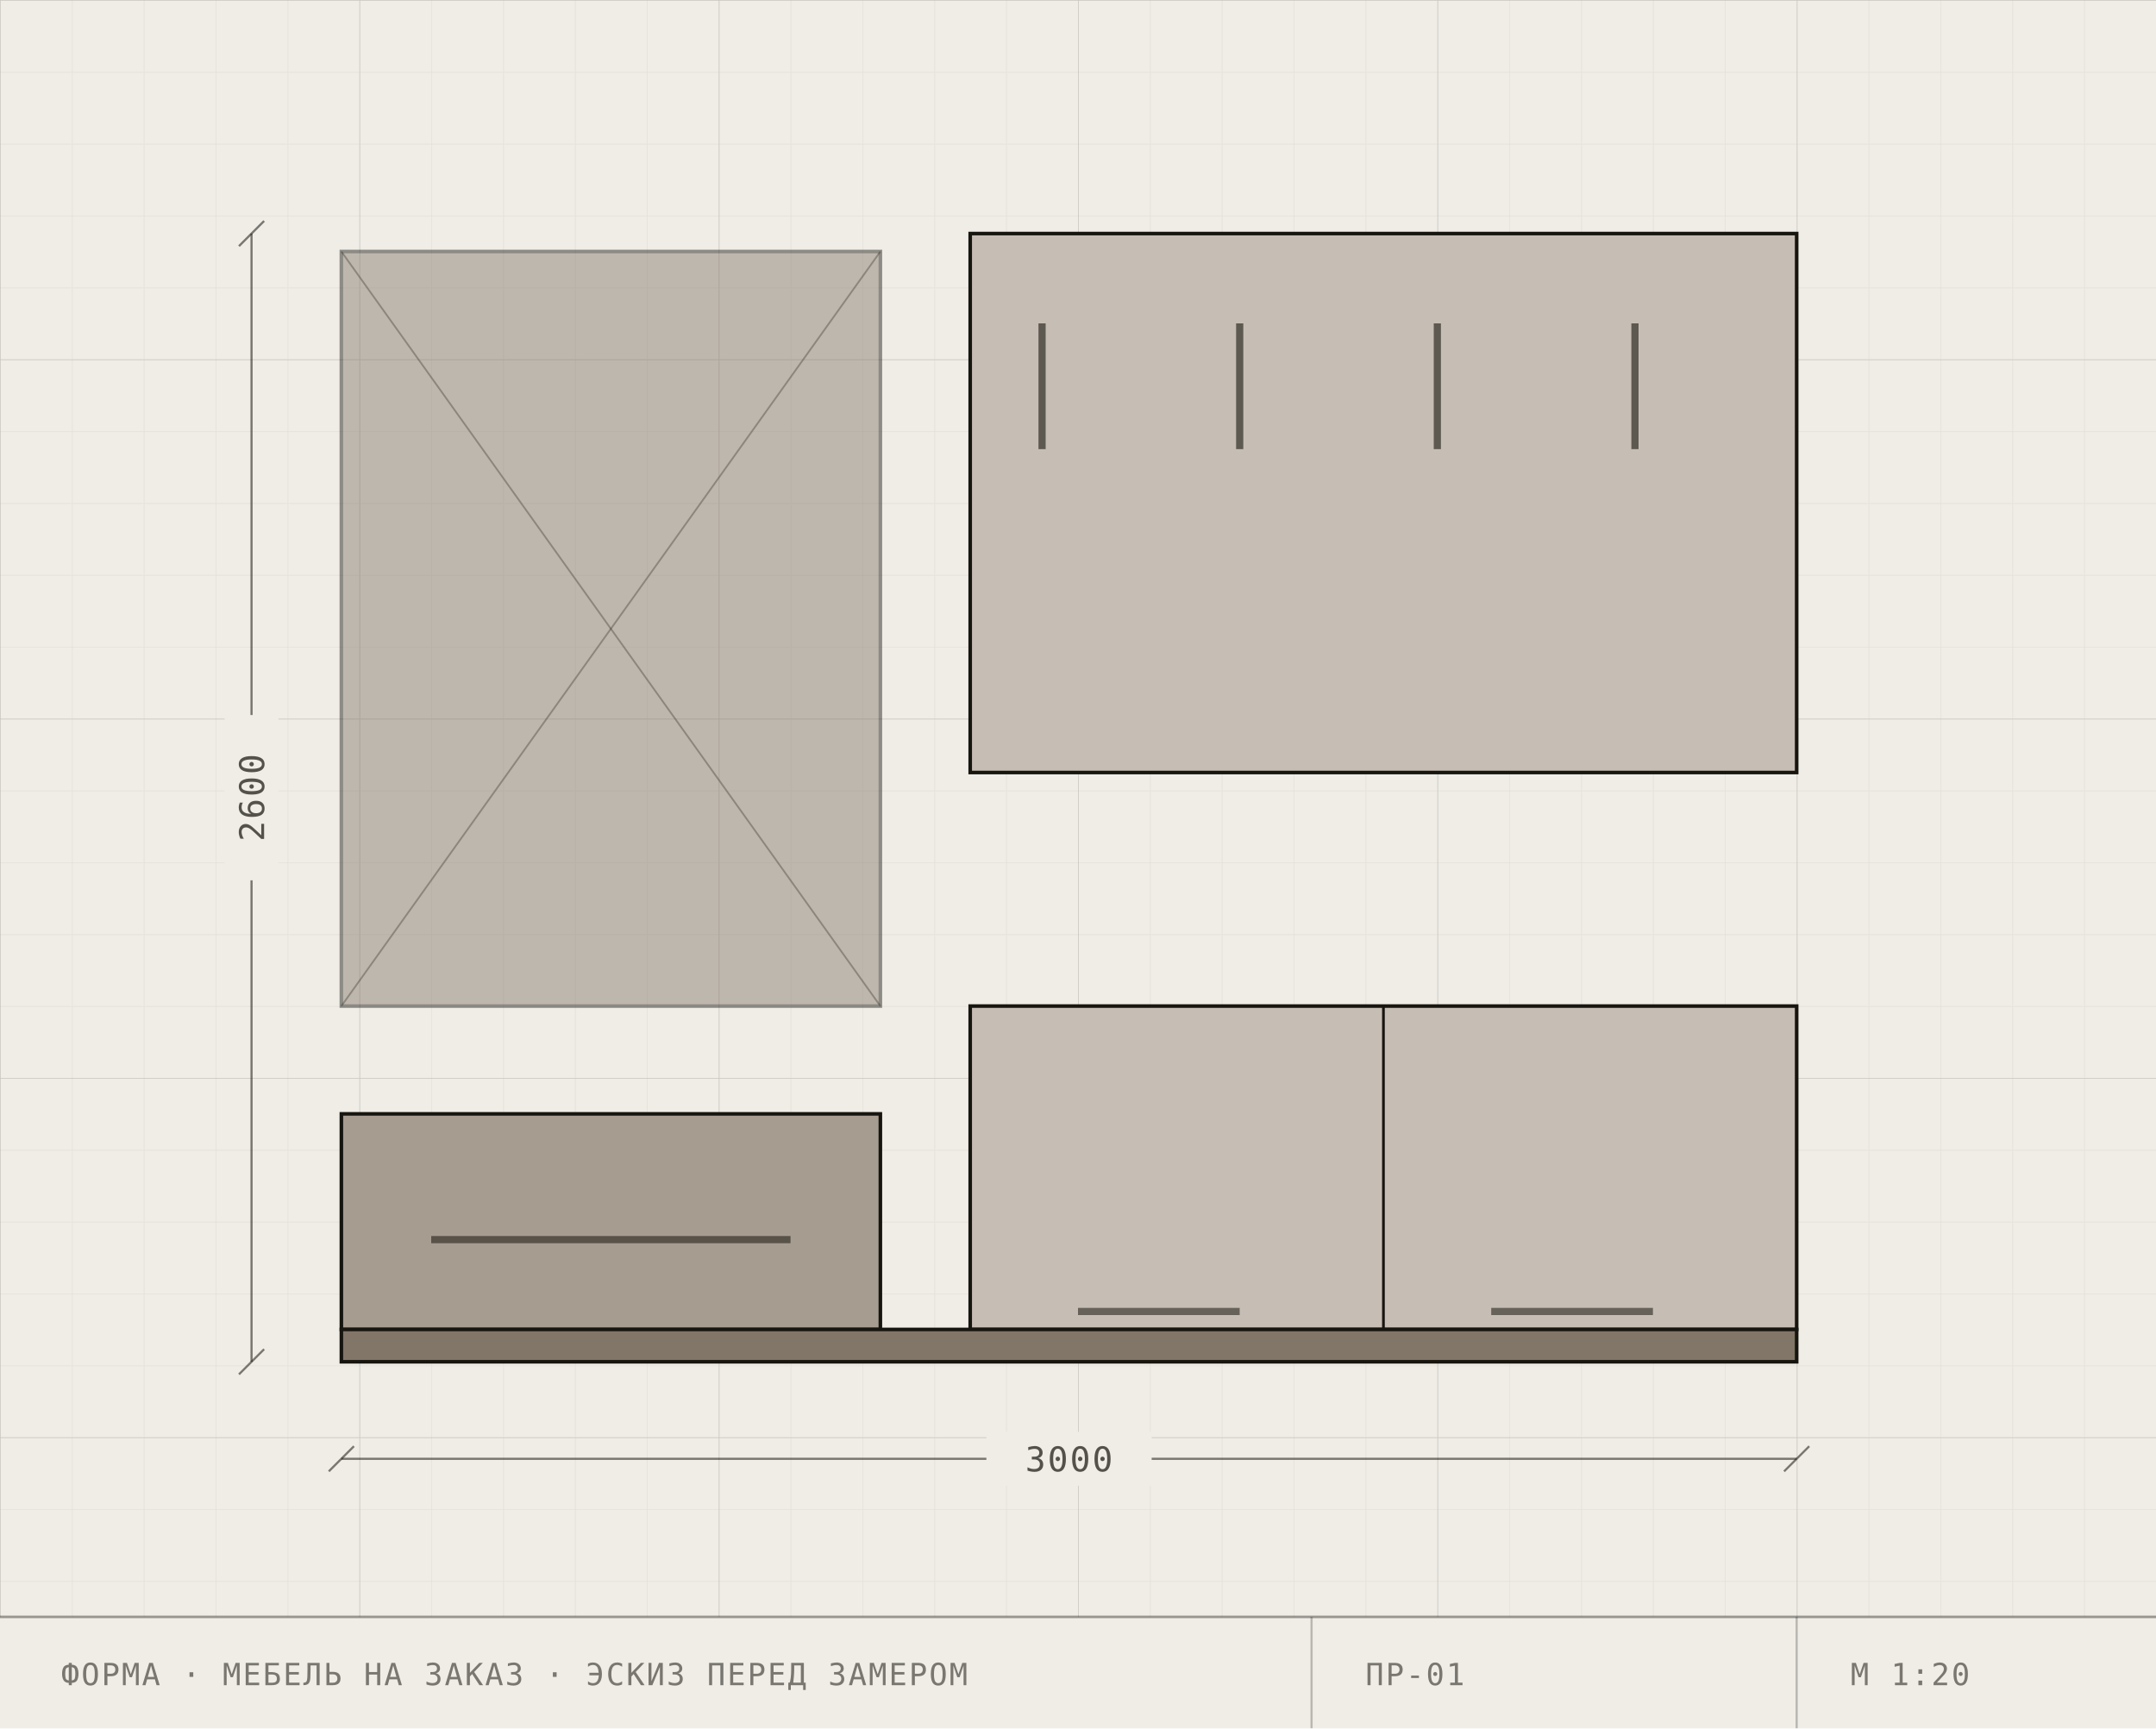
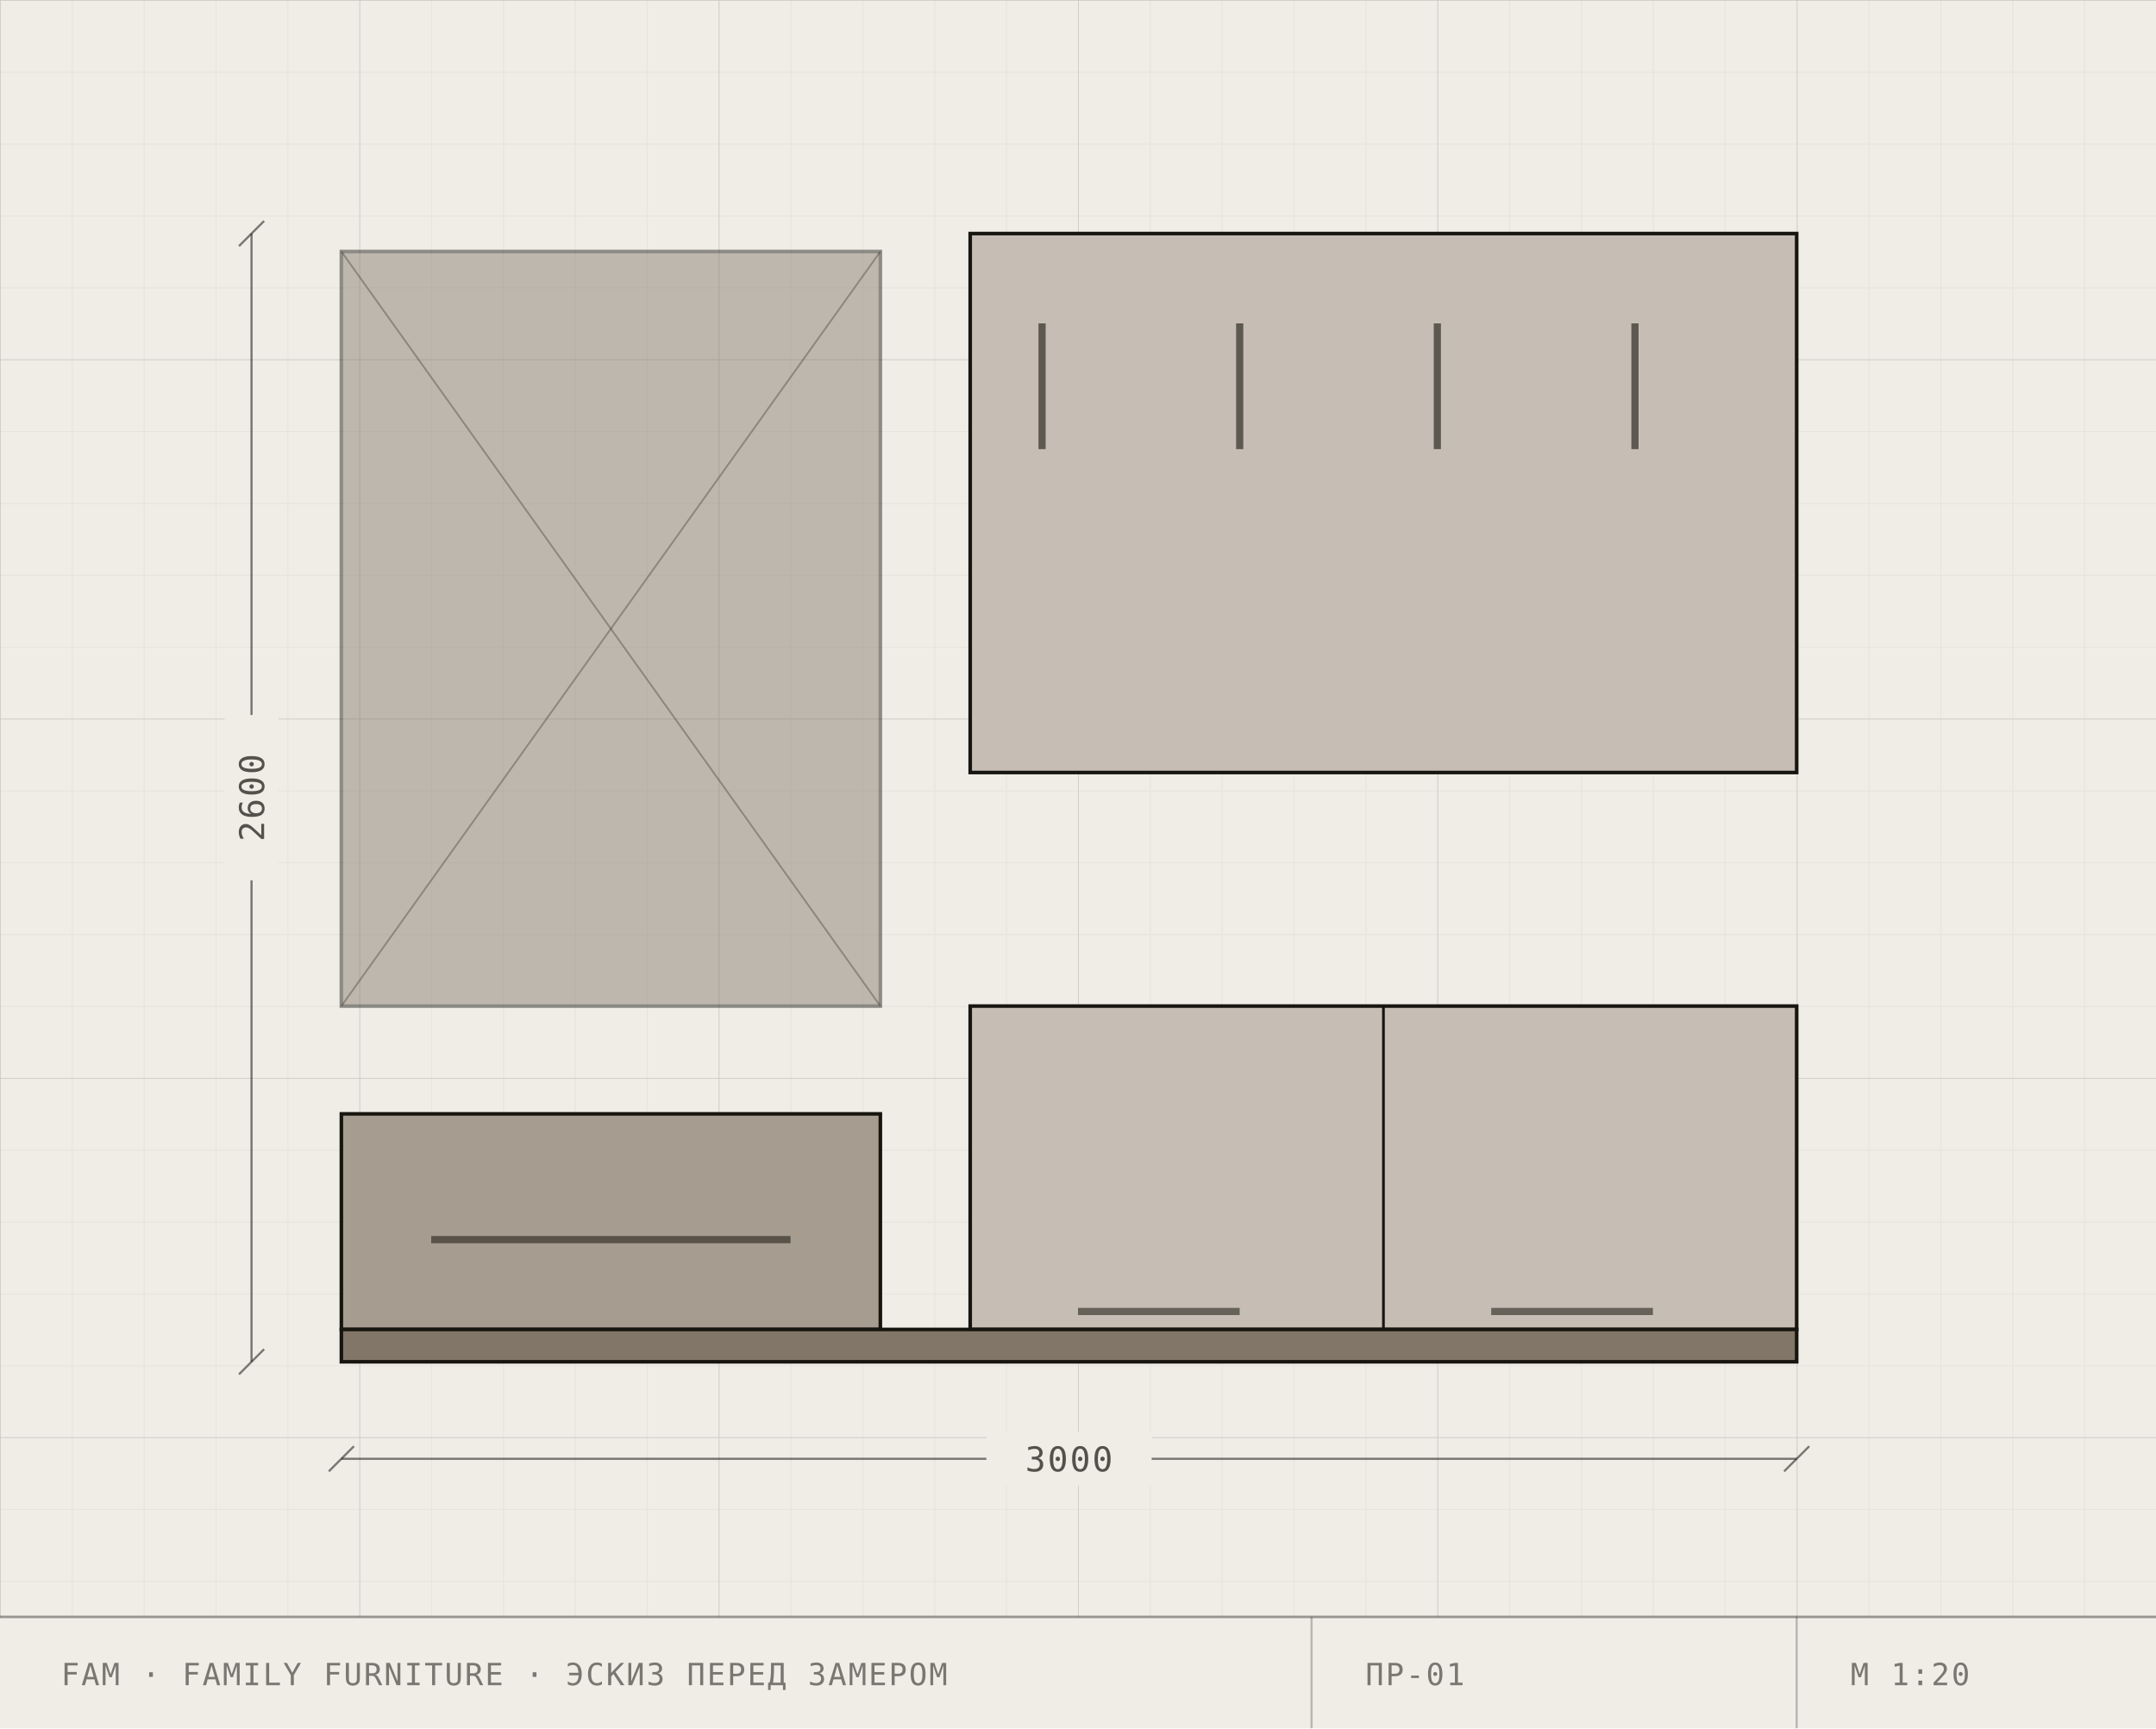
<svg xmlns="http://www.w3.org/2000/svg" viewBox="0 0 1200 962" width="1200" height="962" role="img">
  <defs>
    <pattern id="mm" width="40" height="40" patternUnits="userSpaceOnUse">
      <path d="M40 0H0V40" fill="none" stroke="#17150F" stroke-width="0.6" opacity="0.07" />
    </pattern>
    <pattern id="mm5" width="200" height="200" patternUnits="userSpaceOnUse">
      <path d="M200 0H0V200" fill="none" stroke="#17150F" stroke-width="0.9" opacity="0.11" />
    </pattern>
  </defs>
  <rect width="1200" height="962" fill="#EFEDE6" />
  <rect width="1200" height="900" fill="url(#mm)" />
  <rect width="1200" height="900" fill="url(#mm5)" />
  <rect x="190" y="140" width="300" height="420" fill="#827669" stroke="#17150F" stroke-width="2" opacity="0.45" />
  <line x1="190" y1="140" x2="490" y2="560" stroke="#17150F" stroke-width="1" opacity="0.3" />
  <line x1="490" y1="140" x2="190" y2="560" stroke="#17150F" stroke-width="1" opacity="0.3" />
  <rect x="540" y="130" width="460" height="300" fill="#C6BEB4" stroke="#17150F" stroke-width="2" />
  <line x1="580" y1="180" x2="580" y2="250" stroke="#17150F" stroke-width="4" opacity="0.6" />
  <line x1="690" y1="180" x2="690" y2="250" stroke="#17150F" stroke-width="4" opacity="0.6" />
  <line x1="800" y1="180" x2="800" y2="250" stroke="#17150F" stroke-width="4" opacity="0.6" />
  <line x1="910" y1="180" x2="910" y2="250" stroke="#17150F" stroke-width="4" opacity="0.6" />
  <rect x="540" y="560" width="460" height="180" fill="#C6BEB4" stroke="#17150F" stroke-width="2" />
  <line x1="770" y1="560" x2="770" y2="740" stroke="#17150F" stroke-width="1.5" />
  <line x1="600" y1="730" x2="690" y2="730" stroke="#17150F" stroke-width="4" opacity="0.55" />
  <line x1="830" y1="730" x2="920" y2="730" stroke="#17150F" stroke-width="4" opacity="0.55" />
  <rect x="190" y="620" width="300" height="120" fill="#A79C90" stroke="#17150F" stroke-width="2" />
  <line x1="240" y1="690" x2="440" y2="690" stroke="#17150F" stroke-width="4" opacity="0.55" />
  <rect x="190" y="740" width="810" height="18" fill="#827669" stroke="#17150F" stroke-width="2" />
  <line x1="190" y1="812" x2="1000" y2="812" stroke="#17150F" stroke-width="1.2" opacity="0.55" />
  <line x1="183" y1="819" x2="197" y2="805" stroke="#17150F" stroke-width="1.2" opacity="0.55" />
  <line x1="993" y1="819" x2="1007" y2="805" stroke="#17150F" stroke-width="1.2" opacity="0.55" />
  <rect x="549" y="797" width="92" height="30" fill="#EFEDE6" />
  <text x="595" y="819" font-family="'JetBrains Mono','IBM Plex Mono',ui-monospace,SFMono-Regular,Menlo,Consolas,monospace" font-size="19" fill="#17150F" opacity="0.72" letter-spacing="1" text-anchor="middle">3000</text>
  <line x1="140" y1="130" x2="140" y2="758" stroke="#17150F" stroke-width="1.2" opacity="0.55" />
  <line x1="133" y1="137" x2="147" y2="123" stroke="#17150F" stroke-width="1.2" opacity="0.55" />
  <line x1="133" y1="765" x2="147" y2="751" stroke="#17150F" stroke-width="1.2" opacity="0.55" />
  <g transform="translate(140 444) rotate(-90)">
    <rect x="-46" y="-15" width="92" height="30" fill="#EFEDE6" />
    <text x="0" y="7" font-family="'JetBrains Mono','IBM Plex Mono',ui-monospace,SFMono-Regular,Menlo,Consolas,monospace" font-size="19" fill="#17150F" opacity="0.72" letter-spacing="1" text-anchor="middle">2600</text>
  </g>
  <rect x="0" y="900" width="1200" height="62" fill="#EFEDE6" />
  <line x1="0" y1="900" x2="1200" y2="900" stroke="#17150F" stroke-width="1.4" opacity="0.4" />
  <line x1="730" y1="900" x2="730" y2="962" stroke="#17150F" stroke-width="1.2" opacity="0.25" />
  <line x1="1000" y1="900" x2="1000" y2="962" stroke="#17150F" stroke-width="1.2" opacity="0.25" />
-   <text x="34" y="938" font-family="'JetBrains Mono','IBM Plex Mono',ui-monospace,SFMono-Regular,Menlo,Consolas,monospace" font-size="17" fill="#17150F" opacity="0.55" letter-spacing="1">ФОРМА · МЕБЕЛЬ НА ЗАКАЗ · ЭСКИЗ ПЕРЕД ЗАМЕРОМ</text>
+   <text x="34" y="938" font-family="'JetBrains Mono','IBM Plex Mono',ui-monospace,SFMono-Regular,Menlo,Consolas,monospace" font-size="17" fill="#17150F" opacity="0.55" letter-spacing="1">FAM · FAMILY FURNITURE · ЭСКИЗ ПЕРЕД ЗАМЕРОМ</text>
  <text x="760" y="938" font-family="'JetBrains Mono','IBM Plex Mono',ui-monospace,SFMono-Regular,Menlo,Consolas,monospace" font-size="17" fill="#17150F" opacity="0.55" letter-spacing="1">ПР-01</text>
  <text x="1030" y="938" font-family="'JetBrains Mono','IBM Plex Mono',ui-monospace,SFMono-Regular,Menlo,Consolas,monospace" font-size="17" fill="#17150F" opacity="0.55" letter-spacing="1">М 1:20</text>
</svg>
